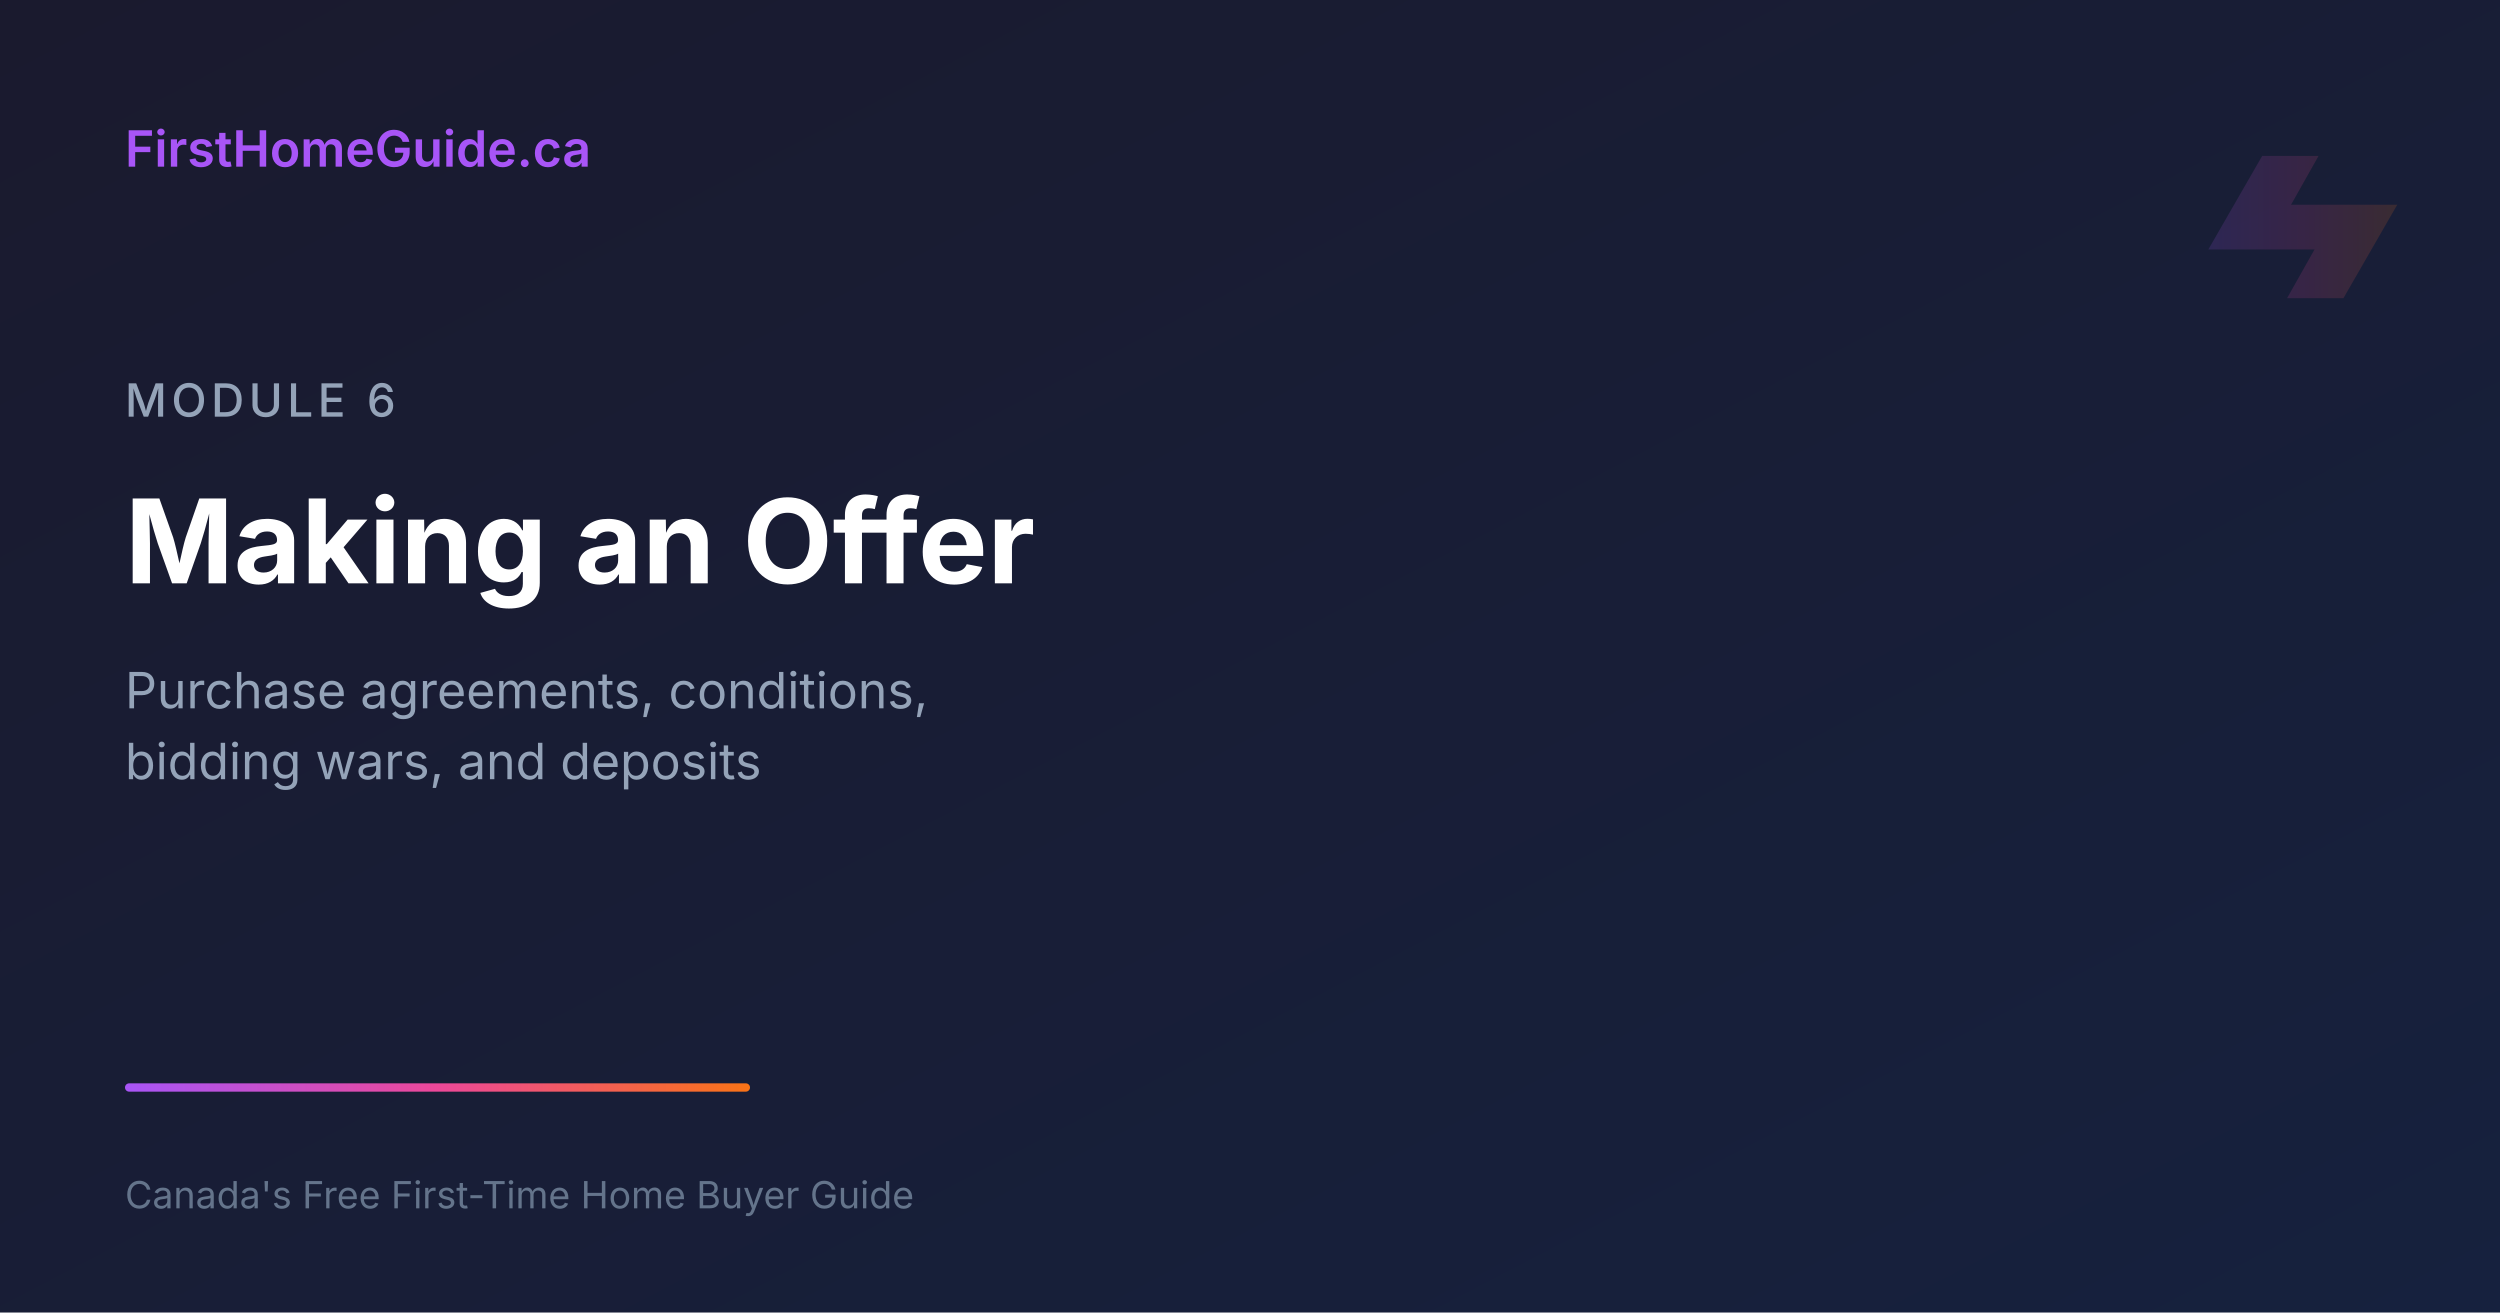
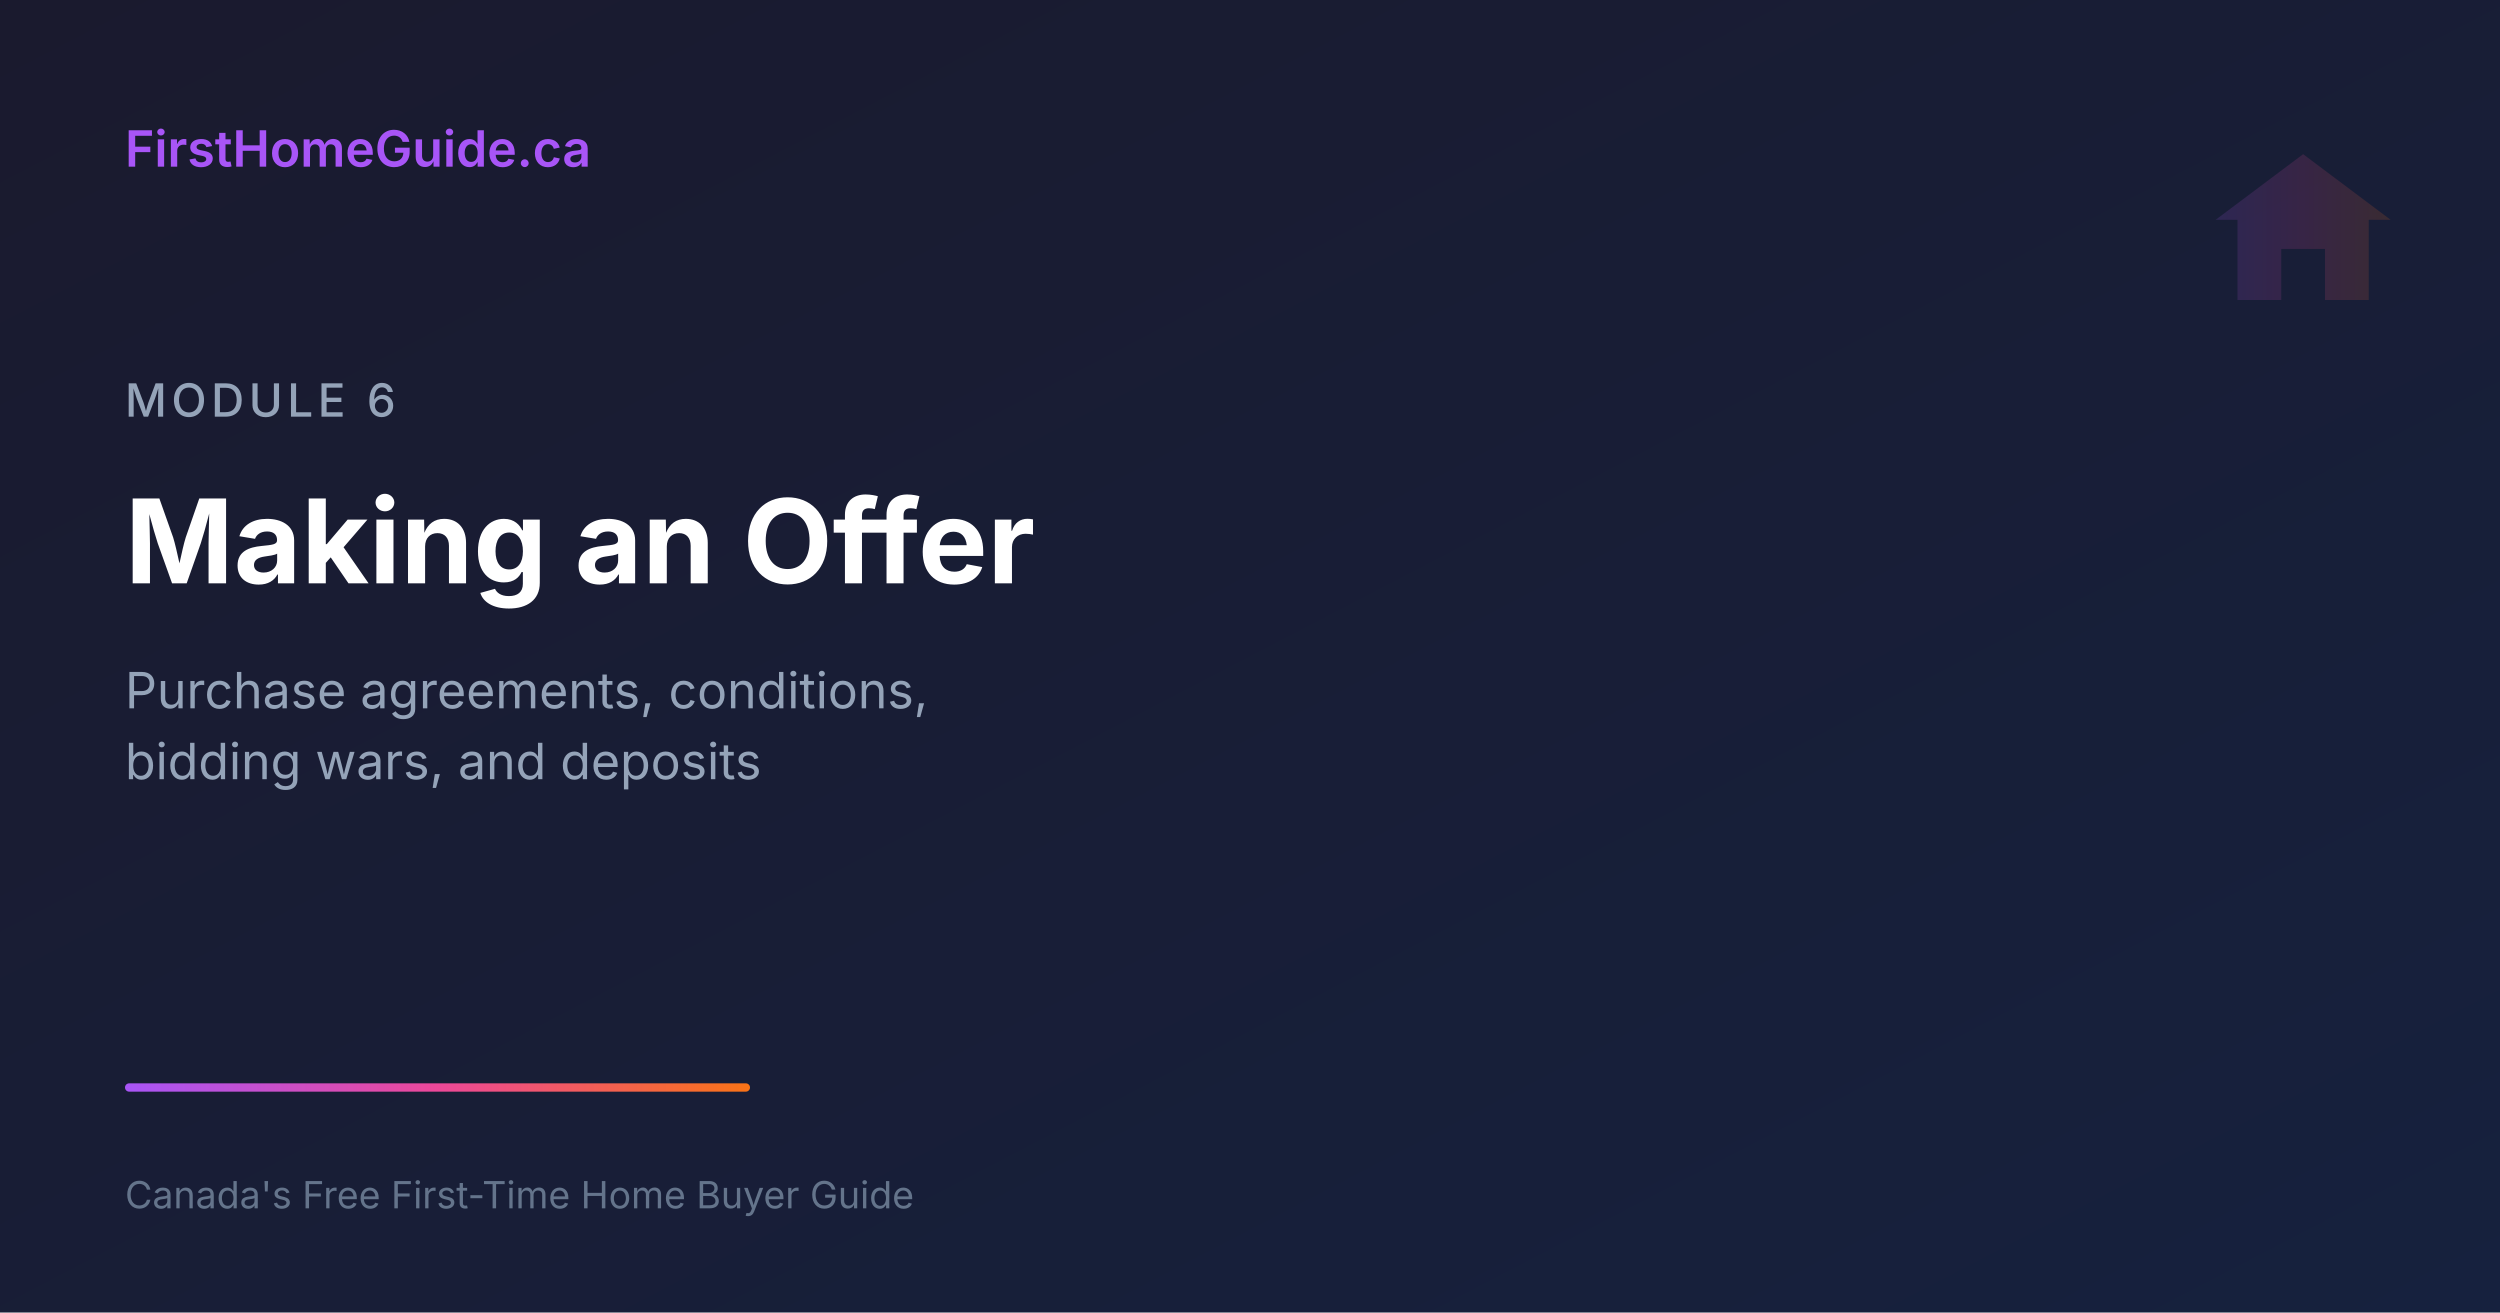
<svg xmlns="http://www.w3.org/2000/svg" width="1200" height="630" viewBox="0 0 1200 630">
  <defs>
    <linearGradient id="bg" x1="0%" y1="0%" x2="100%" y2="100%">
      <stop offset="0%" style="stop-color:#1a1a2e" />
      <stop offset="100%" style="stop-color:#16213e" />
    </linearGradient>
    <linearGradient id="accent" x1="0%" y1="0%" x2="100%" y2="0%">
      <stop offset="0%" style="stop-color:#a855f7" />
      <stop offset="50%" style="stop-color:#ec4899" />
      <stop offset="100%" style="stop-color:#f97316" />
    </linearGradient>
  </defs>
  <rect width="1200" height="630" fill="url(#bg)" />
  <rect x="60" y="520" width="300" height="4" rx="2" fill="url(#accent)" />
  <g transform="translate(1060, 60) scale(3.5)" opacity="0.15">
-     <path d="M15.112 4.246L11.346 10.931H25.909L18.527 23.754H10.797L14.563 17.069H0L7.382 4.246H15.112Z" fill="url(#accent)" />
+     <path d="M13 4 L1 13 H4 V24 H10 V17 H16 V24 H22 V13 H25 Z" fill="url(#accent)" />
  </g>
  <text x="60" y="80" fill="#a855f7" font-family="system-ui, -apple-system, sans-serif" font-size="24" font-weight="600">FirstHomeGuide.ca</text>
  <text x="60" y="200" fill="#94a3b8" font-family="system-ui, -apple-system, sans-serif" font-size="22" font-weight="500" letter-spacing="0.1em">MODULE 6</text>
  <text x="60" y="280" fill="#ffffff" font-family="system-ui, -apple-system, sans-serif" font-size="56" font-weight="700">Making an Offer</text>
  <text x="60" y="340" fill="#94a3b8" font-family="system-ui, -apple-system, sans-serif" font-size="24" font-weight="400">Purchase agreements, conditions,</text>
  <text x="60" y="374" fill="#94a3b8" font-family="system-ui, -apple-system, sans-serif" font-size="24" font-weight="400">bidding wars, and deposits</text>
  <text x="60" y="580" fill="#64748b" font-family="system-ui, -apple-system, sans-serif" font-size="18">Canada's Free First-Time Home Buyer Guide</text>
</svg>
